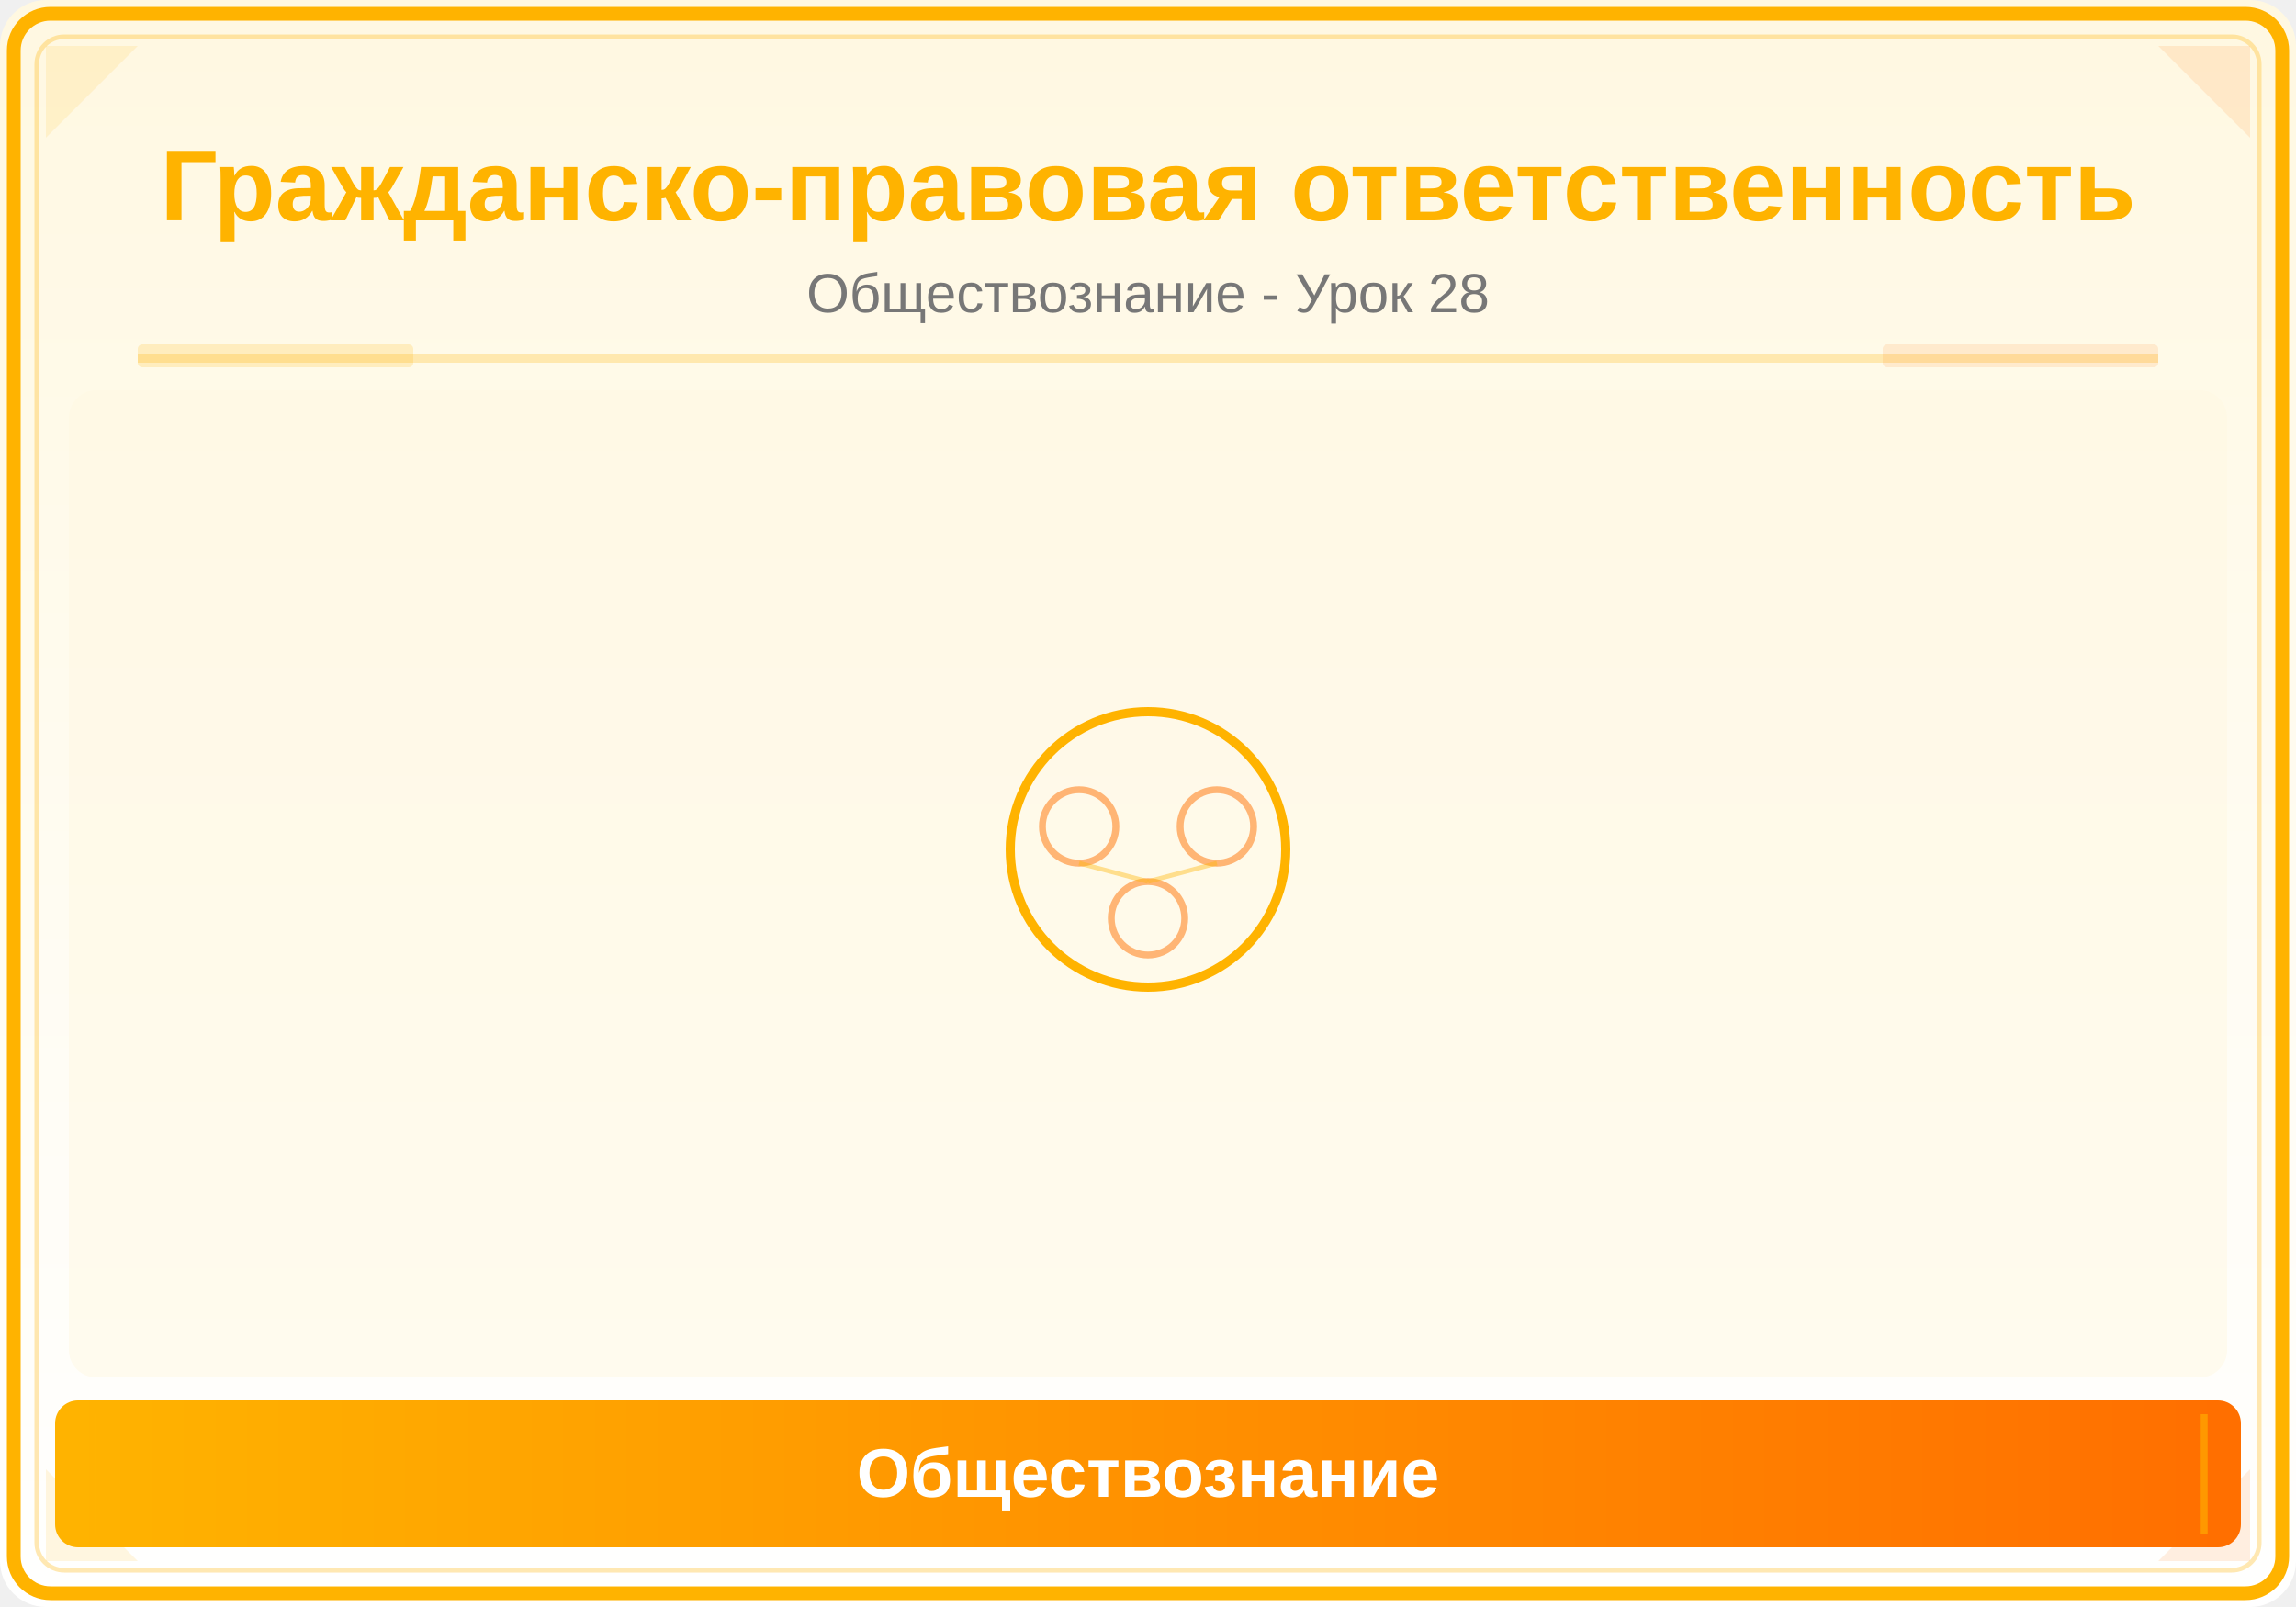
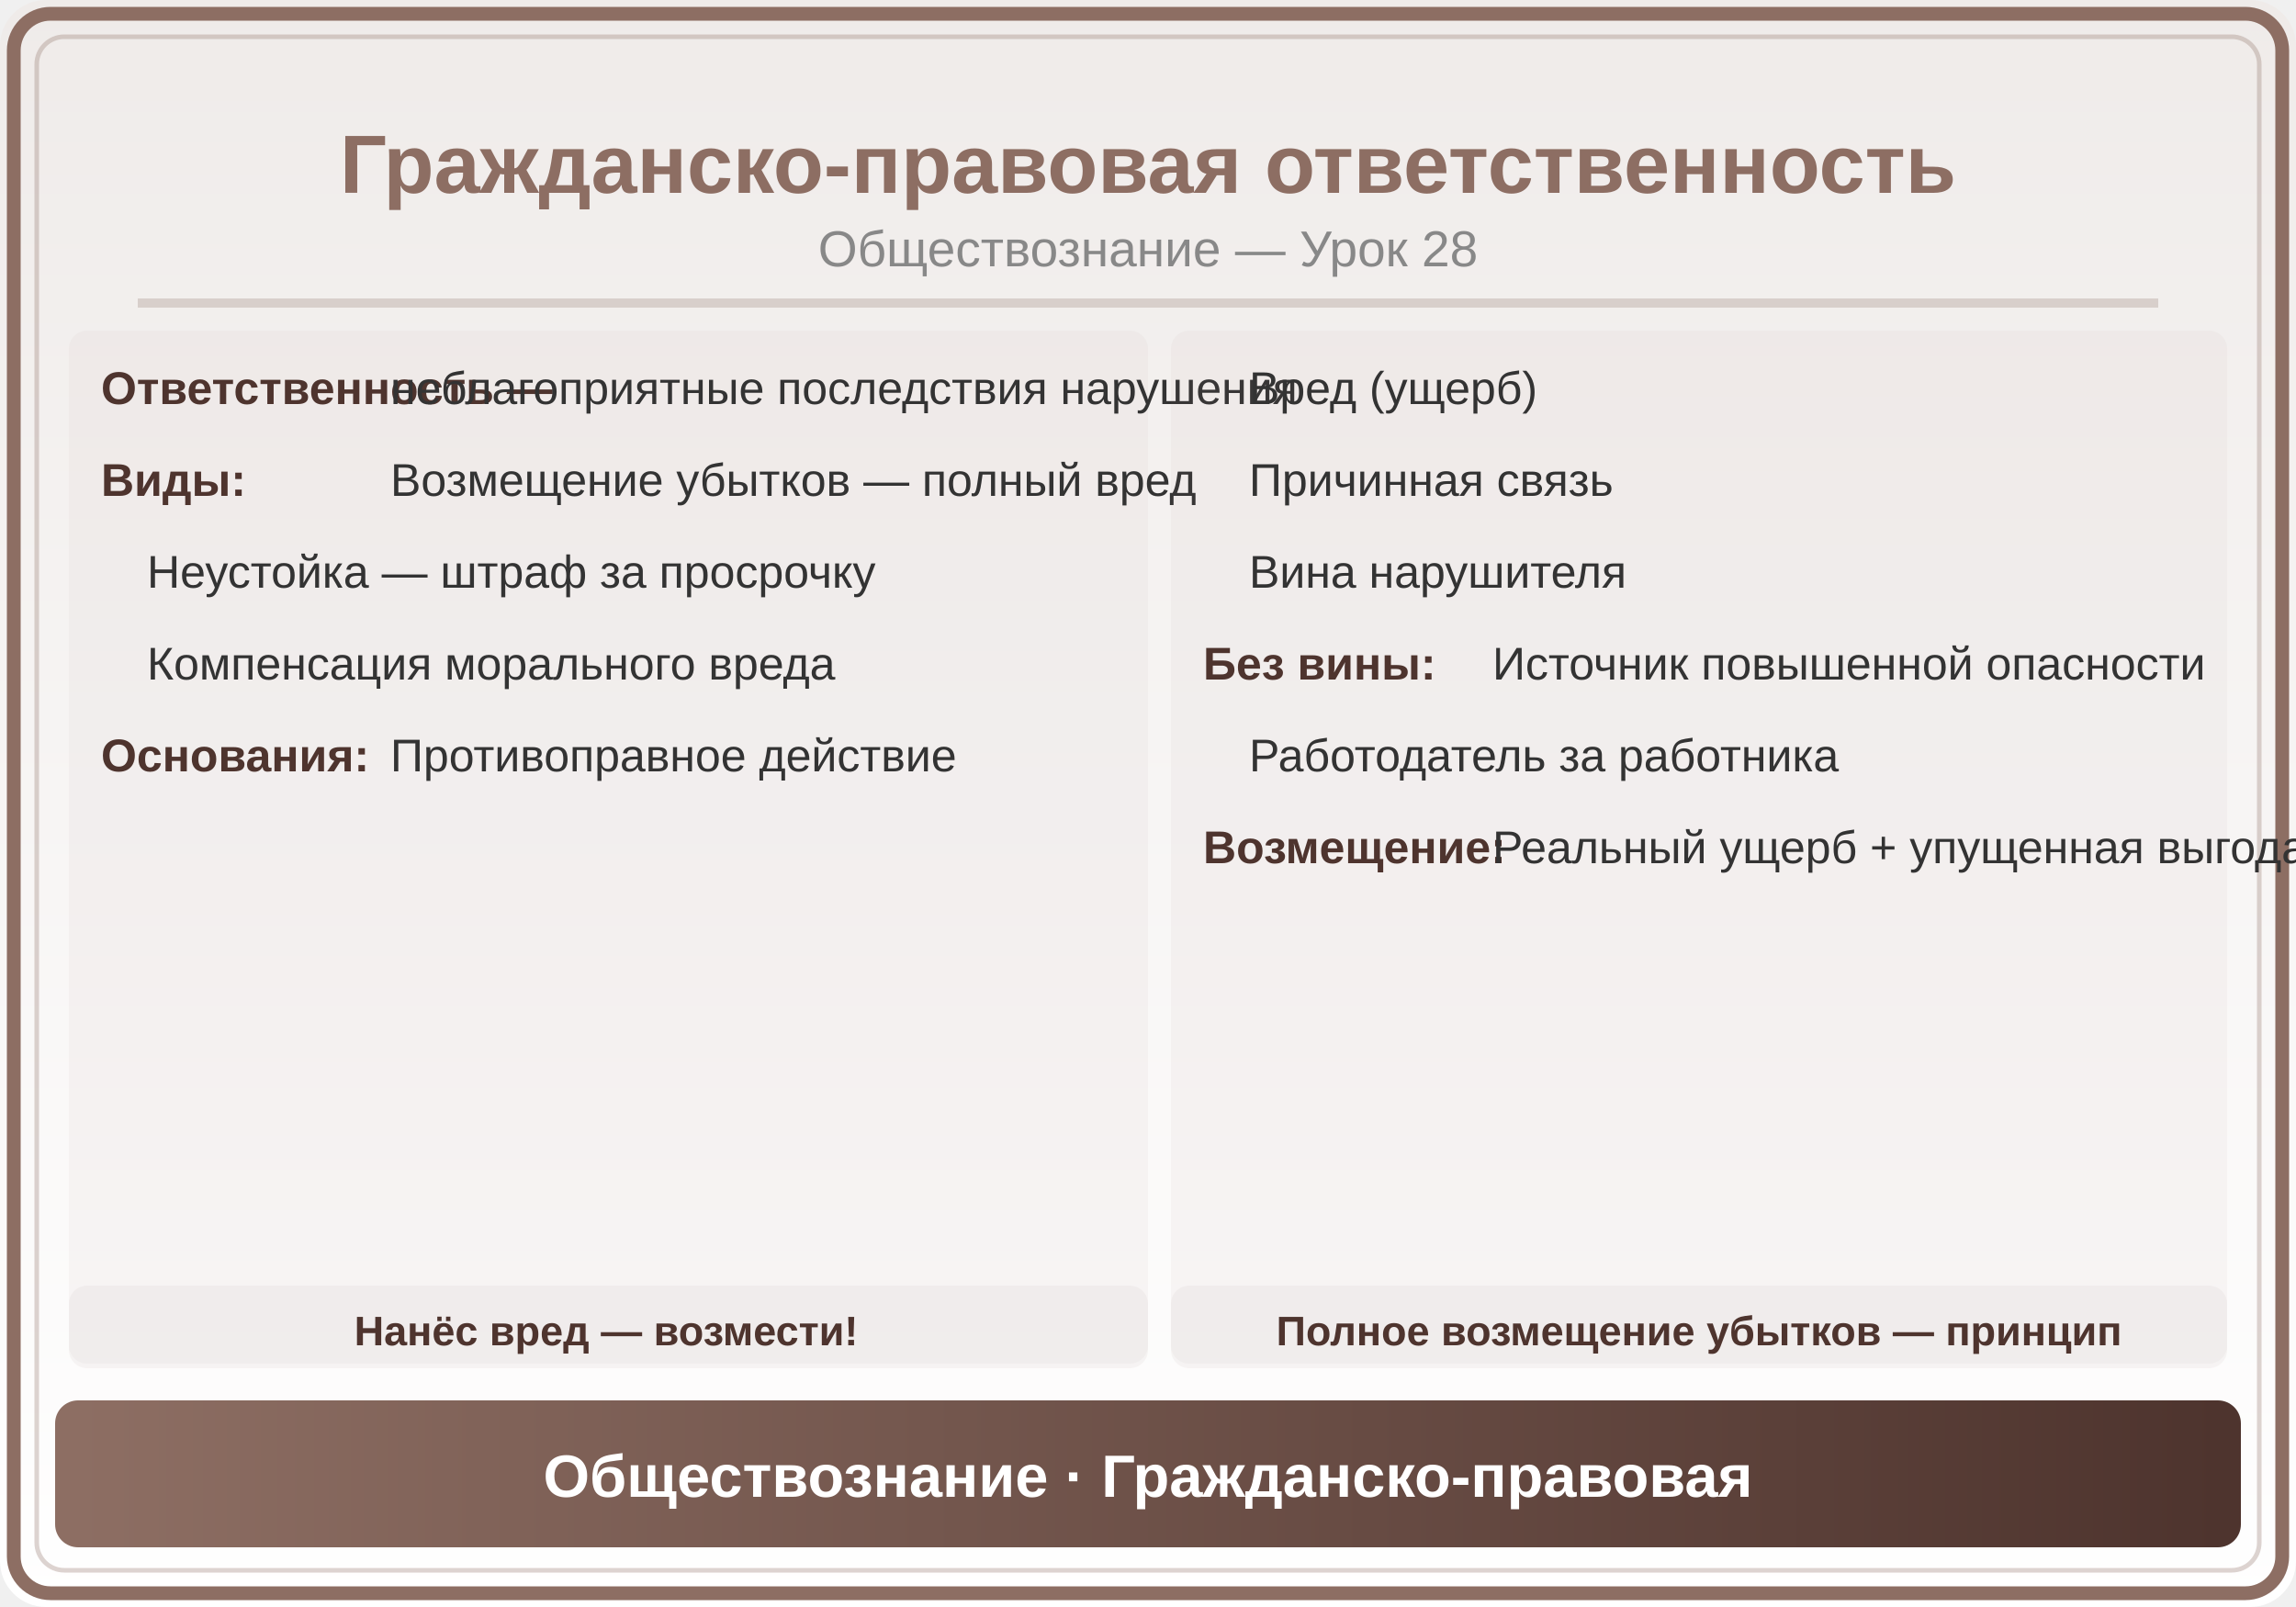
<svg xmlns="http://www.w3.org/2000/svg" viewBox="0 0 500 350">
  <defs>
    <linearGradient id="bg" x1="0" y1="0" x2="0" y2="1">
-       <stop offset="0%" stop-color="#FFF8E1" />
-       <stop offset="100%" stop-color="#FFFFFF" />
+       <stop offset="0%" stop-color="#EFEBE9" />
+       <stop offset="100%" stop-color="#FFF" />
    </linearGradient>
-     <linearGradient id="panel" x1="0" y1="0" x2="1" y2="0">
-       <stop offset="0%" stop-color="#FFB300" />
-       <stop offset="100%" stop-color="#FF6F00" />
+     <linearGradient id="hdr" x1="0" y1="0" x2="1" y2="0">
+       <stop offset="0%" stop-color="#8D6E63" />
+       <stop offset="100%" stop-color="#4E342E" />
    </linearGradient>
  </defs>
  <rect width="500" height="350" fill="url(#bg)" rx="10" />
-   <rect x="3" y="3" width="494" height="344" rx="8" fill="none" stroke="#FFB300" stroke-width="3" />
-   <rect x="8" y="8" width="484" height="334" rx="6" fill="none" stroke="#FFB300" stroke-width="1" opacity="0.3" />
-   <polygon points="10,10 30,10 10,30" fill="#FFB300" opacity="0.12" />
-   <polygon points="490,10 470,10 490,30" fill="#FF6F00" opacity="0.12" />
-   <polygon points="10,340 30,340 10,320" fill="#FFB300" opacity="0.12" />
-   <polygon points="490,340 470,340 490,320" fill="#FF6F00" opacity="0.12" />
-   <text x="250" y="48" font-family="Arial,sans-serif" font-size="22" font-weight="bold" fill="#FFB300" text-anchor="middle">Гражданско-правовая ответственность</text>
-   <text x="250" y="68" font-family="Arial,sans-serif" font-size="12" fill="#777" text-anchor="middle">Обществознание - Урок 28</text>
-   <line x1="30" y1="78" x2="470" y2="78" stroke="#FFB300" stroke-width="2" opacity="0.25" />
-   <rect x="30" y="75" width="60" height="5" fill="#FFB300" opacity="0.18" rx="1" />
-   <rect x="410" y="75" width="60" height="5" fill="#FF6F00" opacity="0.12" rx="1" />
-   <clipPath id="ill">
-     <rect x="15" y="85" width="470" height="215" rx="6" />
-   </clipPath>
-   <g clip-path="url(#ill)">
-     <rect x="15" y="85" width="470" height="215" fill="#FFF8E1" opacity="0.5" />
-     <circle cx="250" cy="185" r="30" fill="none" stroke="#FFB300" stroke-width="2" />
-     <circle cx="235" cy="180" r="8" fill="none" stroke="#FF6F00" stroke-width="1.5" opacity="0.5" />
-     <circle cx="265" cy="180" r="8" fill="none" stroke="#FF6F00" stroke-width="1.5" opacity="0.5" />
-     <circle cx="250" cy="200" r="8" fill="none" stroke="#FF6F00" stroke-width="1.5" opacity="0.5" />
-     <line x1="235" y1="188" x2="250" y2="192" stroke="#FFB300" stroke-width="1" opacity="0.4" />
-     <line x1="265" y1="188" x2="250" y2="192" stroke="#FFB300" stroke-width="1" opacity="0.4" />
-   </g>
-   <rect x="12" y="305" width="476" height="32" rx="5" fill="url(#panel)" />
-   <line x1="20" y1="308" x2="20" y2="334" stroke="#FFB300" stroke-width="1.5" opacity="0.6" />
-   <line x1="480" y1="308" x2="480" y2="334" stroke="#FFB300" stroke-width="1.5" opacity="0.6" />
-   <text x="250" y="326" font-family="Arial,sans-serif" font-size="15" text-anchor="middle" fill="white" font-weight="bold">Обществознание</text>
+   <rect x="3" y="3" width="494" height="344" rx="8" fill="none" stroke="#8D6E63" stroke-width="3" />
+   <rect x="8" y="8" width="484" height="334" rx="6" fill="none" stroke="#8D6E63" stroke-width="1" opacity="0.3" />
+   <text x="250" y="42" font-family="Arial,sans-serif" font-size="18" font-weight="bold" fill="#8D6E63" text-anchor="middle">Гражданско-правовая ответственность</text>
+   <text x="250" y="58" font-family="Arial,sans-serif" font-size="11" fill="#888" text-anchor="middle">Обществознание — Урок 28</text>
+   <line x1="30" y1="66" x2="470" y2="66" stroke="#8D6E63" stroke-width="2" opacity="0.25" />
+   <rect x="15" y="72" width="235" height="225" rx="4" fill="#8D6E63" opacity="0.05" />
+   <text x="22" y="88" font-family="Arial,sans-serif" font-size="10" fill="#4E342E" font-weight="bold">Ответственность —</text>
+   <text x="85" y="88" font-family="Arial,sans-serif" font-size="10" fill="#333">неблагоприятные последствия нарушения</text>
+   <text x="22" y="108" font-family="Arial,sans-serif" font-size="10" fill="#4E342E" font-weight="bold">Виды:</text>
+   <text x="85" y="108" font-family="Arial,sans-serif" font-size="10" fill="#333">Возмещение убытков — полный вред</text>
+   <text x="32" y="128" font-family="Arial,sans-serif" font-size="10" fill="#333">Неустойка — штраф за просрочку</text>
+   <text x="32" y="148" font-family="Arial,sans-serif" font-size="10" fill="#333">Компенсация морального вреда</text>
+   <text x="22" y="168" font-family="Arial,sans-serif" font-size="10" fill="#4E342E" font-weight="bold">Основания:</text>
+   <text x="85" y="168" font-family="Arial,sans-serif" font-size="10" fill="#333">Противоправное действие</text>
+   <rect x="255" y="72" width="230" height="225" rx="4" fill="#8D6E63" opacity="0.05" />
+   <text x="272" y="88" font-family="Arial,sans-serif" font-size="10" fill="#333">Вред (ущерб)</text>
+   <text x="272" y="108" font-family="Arial,sans-serif" font-size="10" fill="#333">Причинная связь</text>
+   <text x="272" y="128" font-family="Arial,sans-serif" font-size="10" fill="#333">Вина нарушителя</text>
+   <text x="262" y="148" font-family="Arial,sans-serif" font-size="10" fill="#4E342E" font-weight="bold">Без вины:</text>
+   <text x="325" y="148" font-family="Arial,sans-serif" font-size="10" fill="#333">Источник повышенной опасности</text>
+   <text x="272" y="168" font-family="Arial,sans-serif" font-size="10" fill="#333">Работодатель за работника</text>
+   <text x="262" y="188" font-family="Arial,sans-serif" font-size="10" fill="#4E342E" font-weight="bold">Возмещение:</text>
+   <text x="325" y="188" font-family="Arial,sans-serif" font-size="10" fill="#333">Реальный ущерб + упущенная выгода</text>
+   <rect x="15" y="280" width="235" height="18" rx="4" fill="#8D6E63" opacity="0.06" />
+   <text x="132" y="293" font-family="Arial,sans-serif" font-size="9" fill="#4E342E" text-anchor="middle" font-weight="bold">Нанёс вред — возмести!</text>
+   <rect x="255" y="280" width="230" height="18" rx="4" fill="#8D6E63" opacity="0.06" />
+   <text x="370" y="293" font-family="Arial,sans-serif" font-size="9" fill="#4E342E" text-anchor="middle" font-weight="bold">Полное возмещение убытков — принцип</text>
+   <rect x="12" y="305" width="476" height="32" rx="5" fill="url(#hdr)" />
+   <text x="250" y="326" font-family="Arial,sans-serif" font-size="13" text-anchor="middle" fill="white" font-weight="bold">Обществознание · Гражданско-правовая </text>
</svg>
